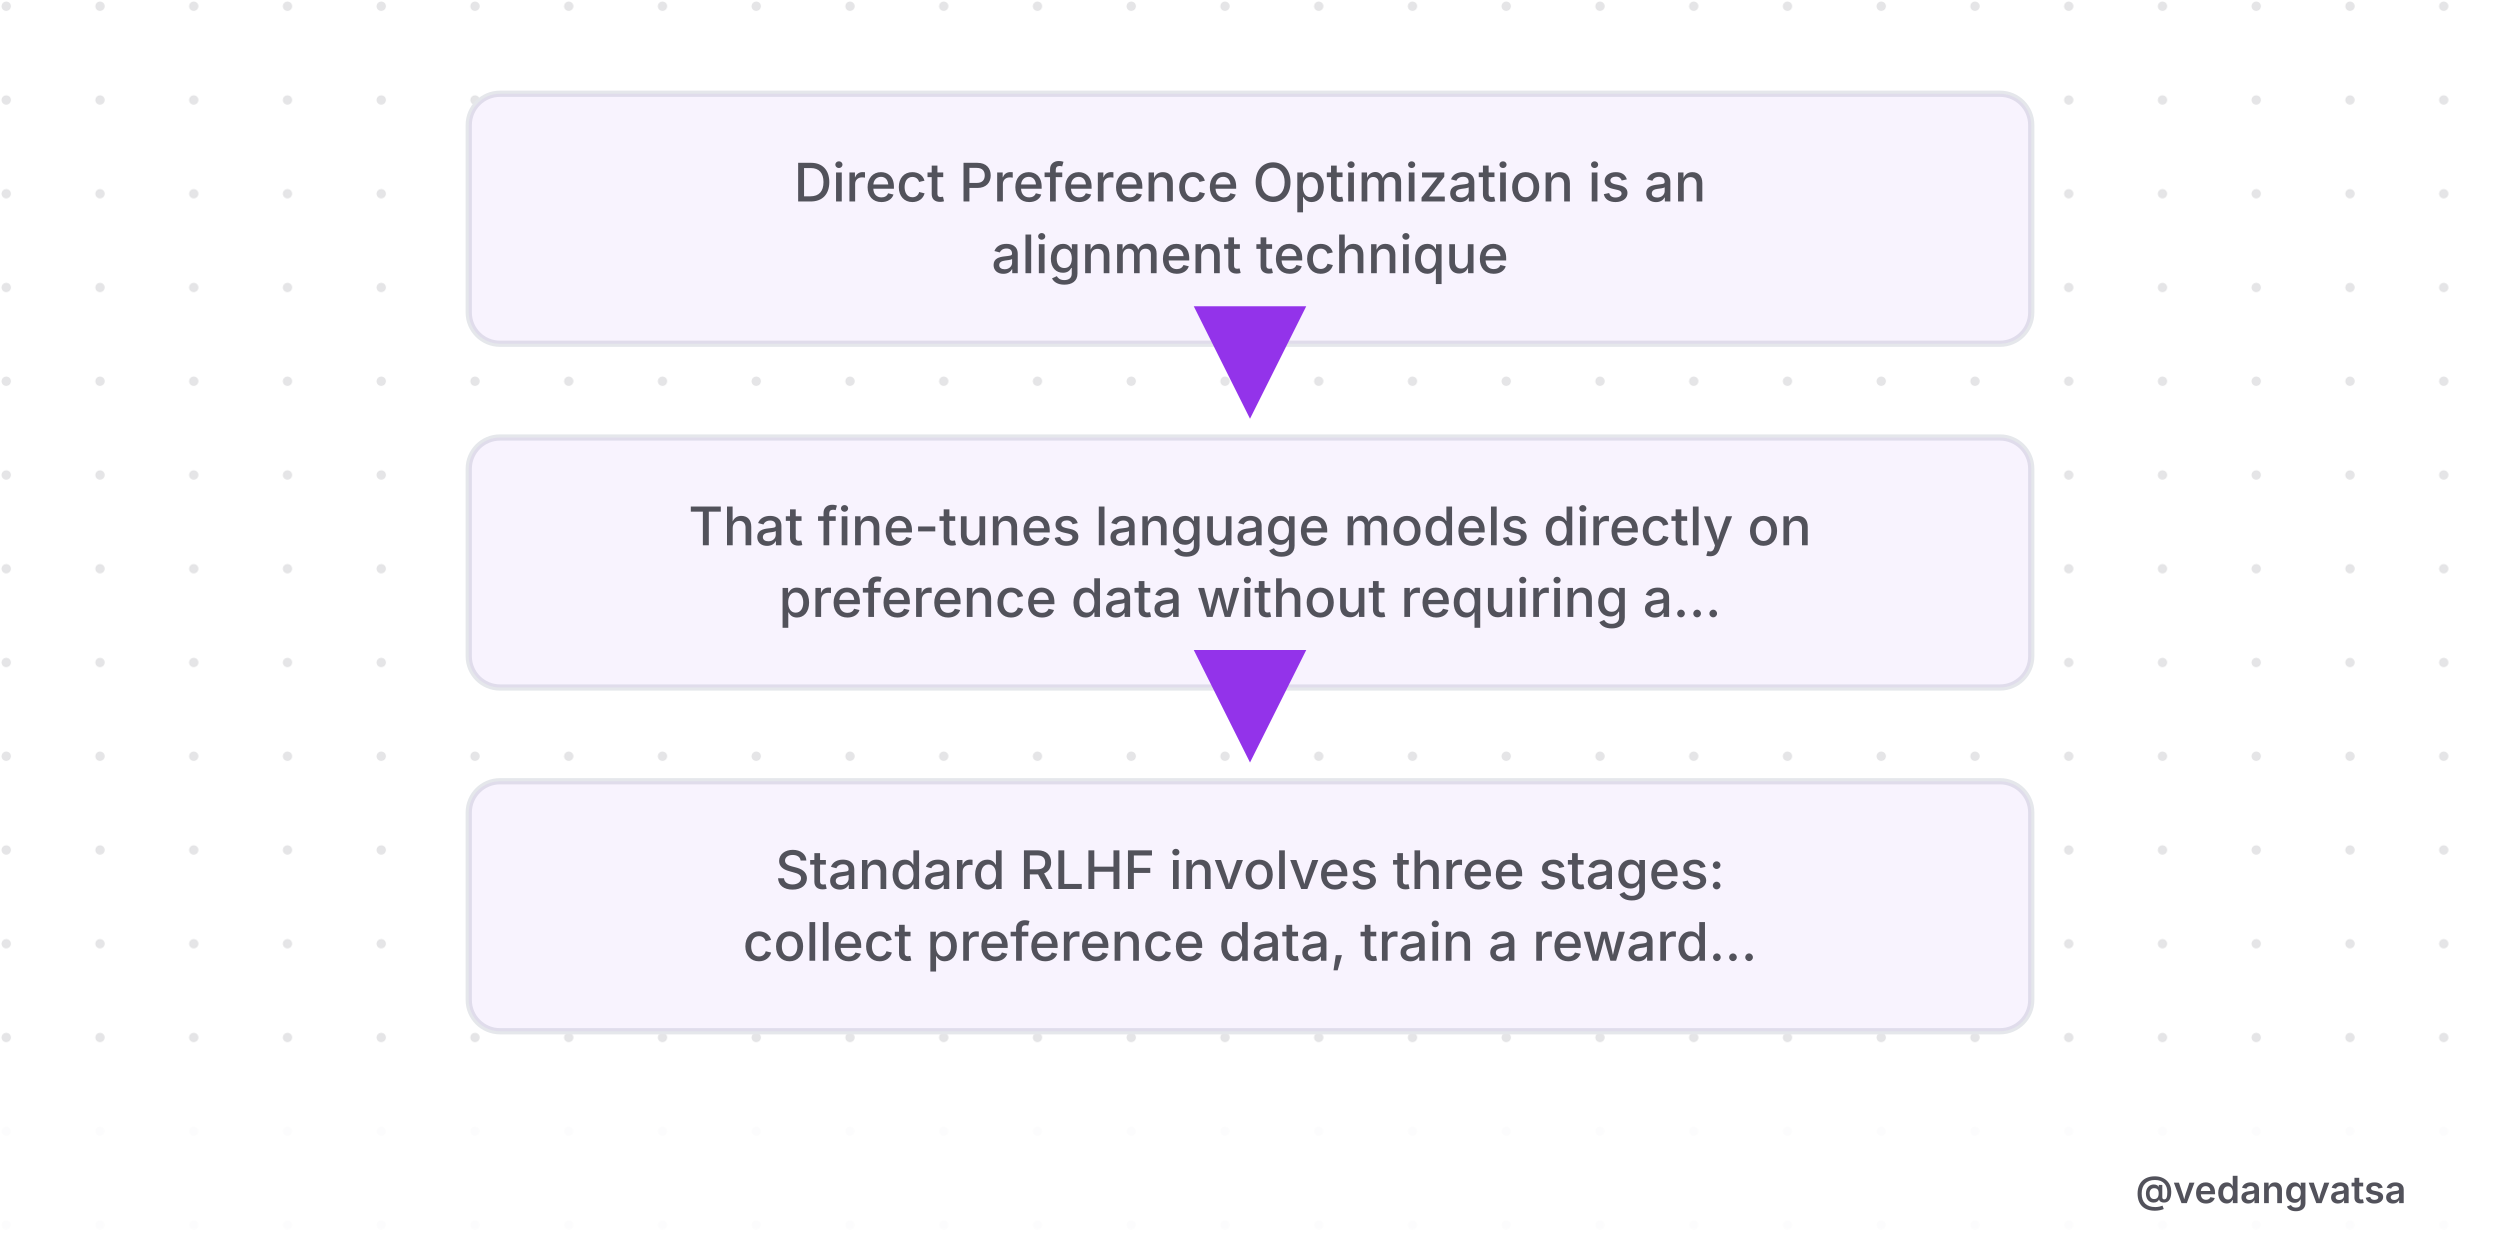
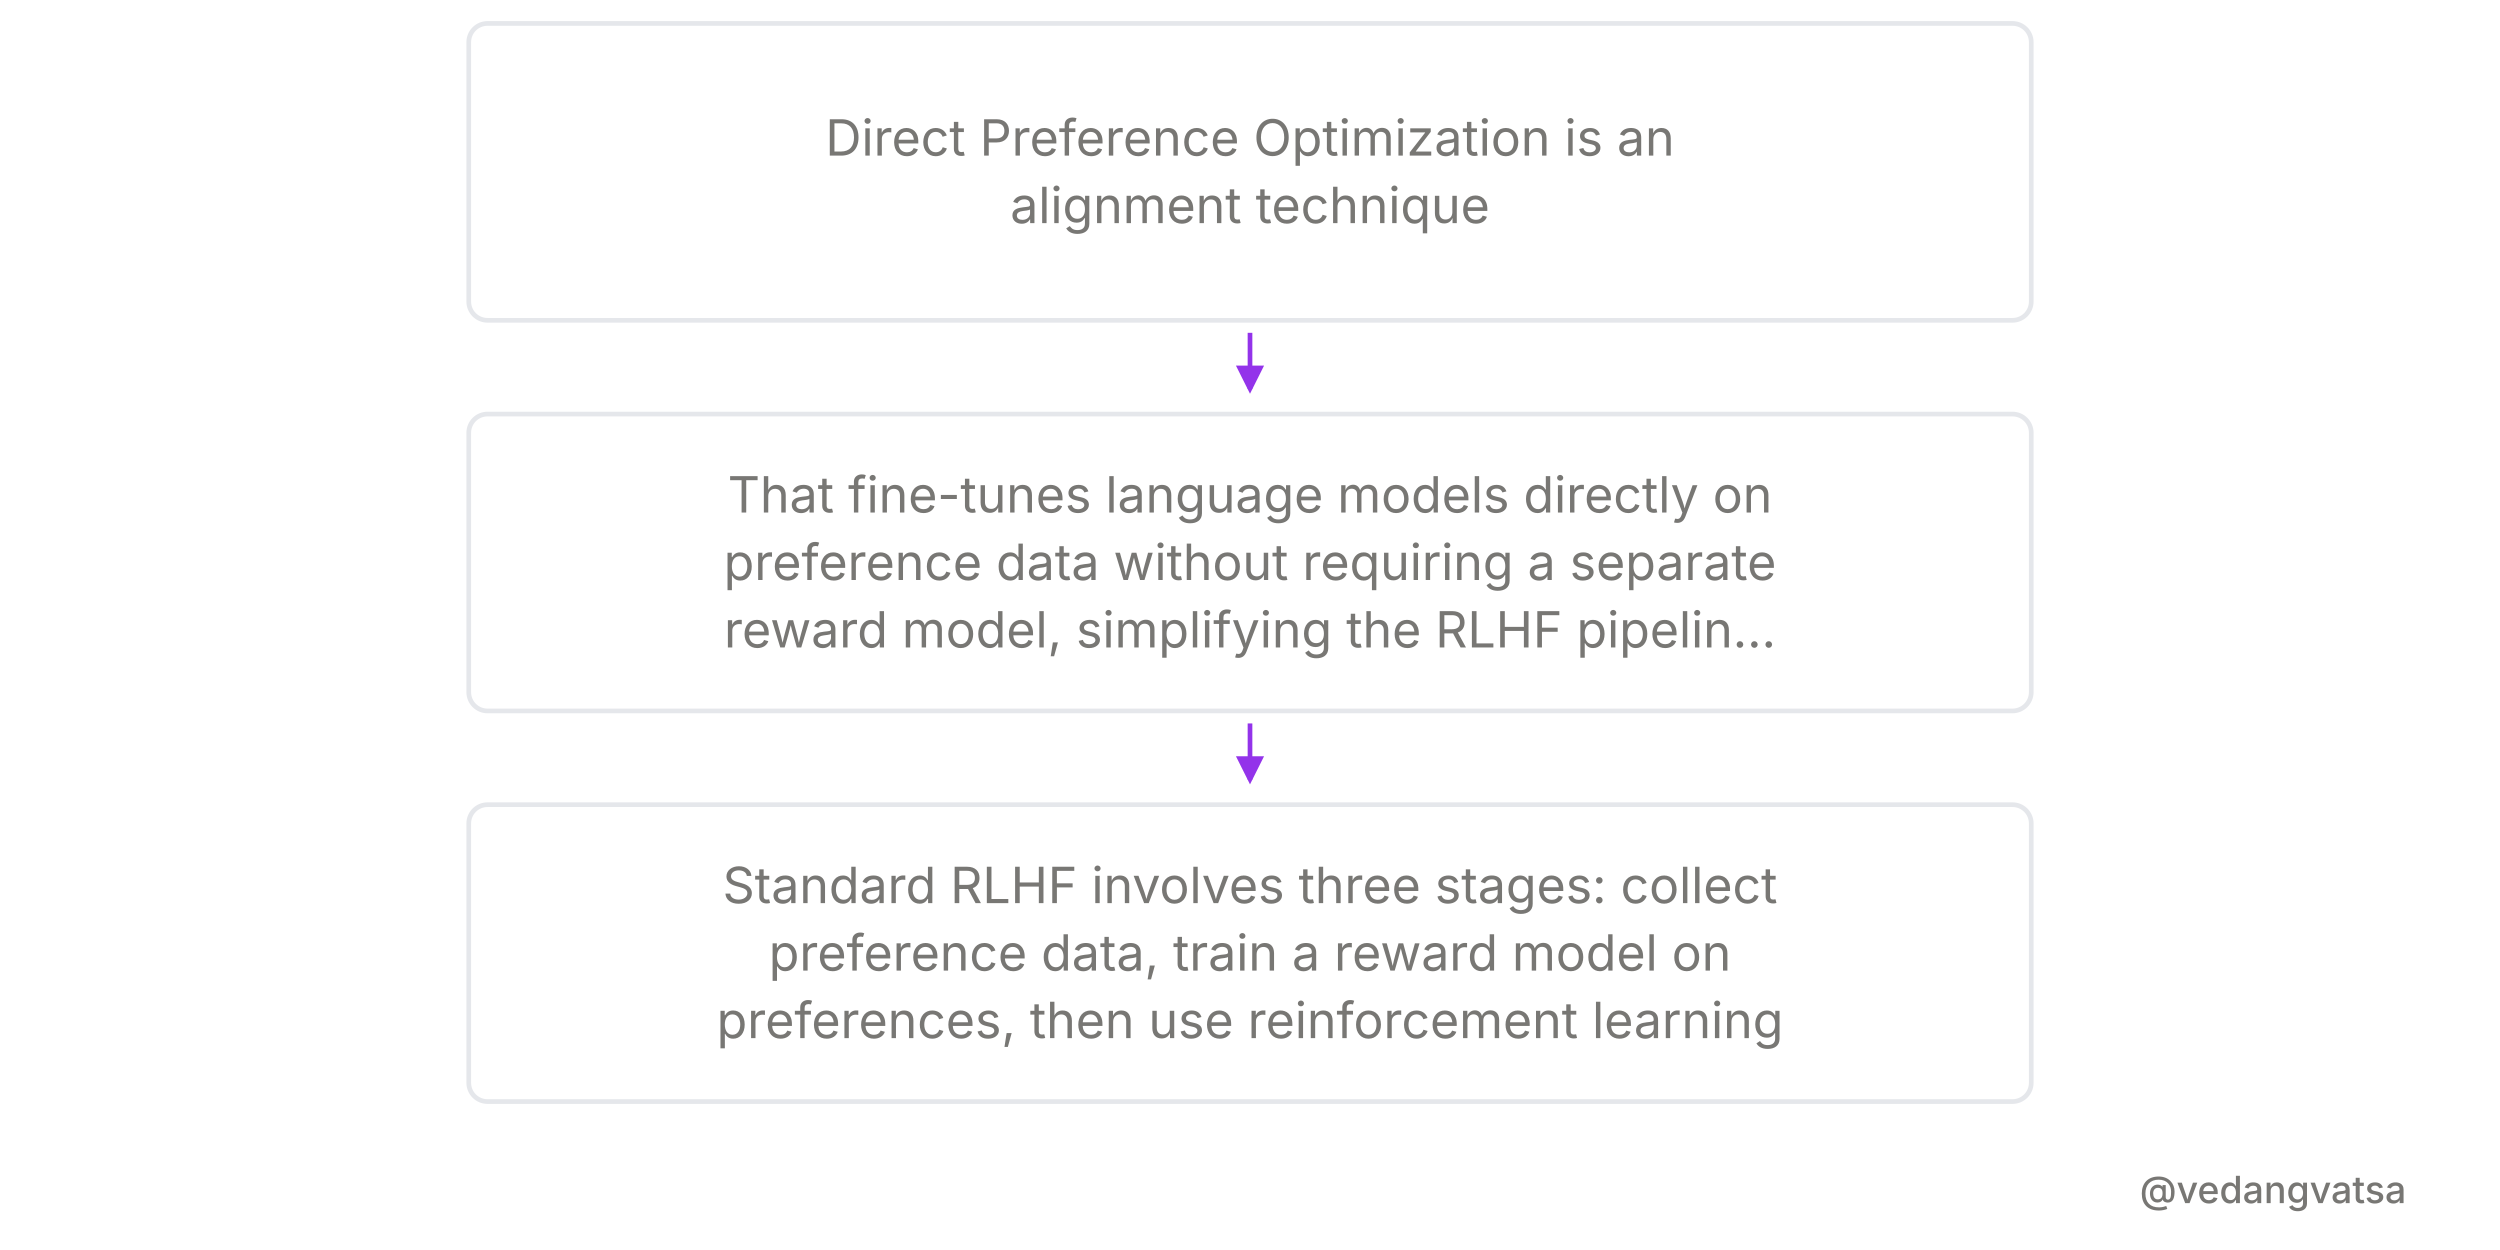
<svg xmlns="http://www.w3.org/2000/svg" viewBox="0 0 800 400" width="800" height="400" style="background-color:#ffffff">
  <defs>
-     <pattern id="grid" width="30" height="30" patternUnits="userSpaceOnUse">
-       <circle cx="2" cy="2" r="1.5" fill="#52525b" opacity="0.15" />
-     </pattern>
-     <marker id="arrow" markerWidth="12" markerHeight="12" refX="10" refY="6" orient="auto">
-       <path d="M 0 0 L 12 6 L 0 12 z" fill="#9333ea" />
+     <marker id="arrow" markerWidth="6" markerHeight="6" refX="5" refY="3" orient="auto">
+       <path d="M 0 0 L 6 3 L 0 6 z" fill="#9333ea" />
    </marker>
  </defs>
  <rect width="800" height="400" fill="#ffffff" />
-   <rect width="800" height="400" fill="url(#grid)" />
  <g>
-     <rect x="150" y="30" width="500" height="80" rx="10" fill="#ffffff" stroke="#e5e7eb" stroke-width="2" />
-     <rect x="150" y="30" width="500" height="80" rx="10" fill="rgba(147,51,234,0.06)" />
-     <text x="400" y="64.475" font-family="'Inter',sans-serif" font-weight="500" font-size="17" fill="#52525b" text-anchor="middle">Direct Preference Optimization is an</text>
-     <text x="400" y="87.425" font-family="'Inter',sans-serif" font-weight="500" font-size="17" fill="#52525b" text-anchor="middle">alignment technique</text>
-     <line x1="400" y1="114" x2="400" y2="128" stroke="#9333ea" stroke-width="3" marker-end="url(#arrow)" />
-     <rect x="150" y="140" width="500" height="80" rx="10" fill="#ffffff" stroke="#e5e7eb" stroke-width="2" />
-     <rect x="150" y="140" width="500" height="80" rx="10" fill="rgba(147,51,234,0.06)" />
-     <text x="400" y="174.475" font-family="'Inter',sans-serif" font-weight="500" font-size="17" fill="#52525b" text-anchor="middle">That fine-tunes language models directly on</text>
-     <text x="400" y="197.425" font-family="'Inter',sans-serif" font-weight="500" font-size="17" fill="#52525b" text-anchor="middle">preference data without requiring a...</text>
-     <line x1="400" y1="224" x2="400" y2="238" stroke="#9333ea" stroke-width="3" marker-end="url(#arrow)" />
-     <rect x="150" y="250" width="500" height="80" rx="10" fill="#ffffff" stroke="#e5e7eb" stroke-width="2" />
-     <rect x="150" y="250" width="500" height="80" rx="10" fill="rgba(147,51,234,0.06)" />
-     <text x="400" y="284.475" font-family="'Inter',sans-serif" font-weight="500" font-size="17" fill="#52525b" text-anchor="middle">Standard RLHF involves three stages:</text>
-     <text x="400" y="307.425" font-family="'Inter',sans-serif" font-weight="500" font-size="17" fill="#52525b" text-anchor="middle">collect preference data, train a reward...</text>
+     <rect x="150" y="7.5" width="500" height="95" rx="6" fill="#ffffff" stroke="#e5e7eb" stroke-width="1.5" />
+     <text x="400" y="49.8" font-family="'Inter',sans-serif" font-weight="400" font-size="16" fill="#787774" text-anchor="middle">Direct Preference Optimization is an</text>
+     <text x="400" y="71.4" font-family="'Inter',sans-serif" font-weight="400" font-size="16" fill="#787774" text-anchor="middle">alignment technique</text>
+     <line x1="400" y1="106.5" x2="400" y2="124.5" stroke="#9333ea" stroke-width="1.5" marker-end="url(#arrow)" />
+     <rect x="150" y="132.5" width="500" height="95" rx="6" fill="#ffffff" stroke="#e5e7eb" stroke-width="1.5" />
+     <text x="400" y="164" font-family="'Inter',sans-serif" font-weight="400" font-size="16" fill="#787774" text-anchor="middle">That fine-tunes language models directly on</text>
+     <text x="400" y="185.6" font-family="'Inter',sans-serif" font-weight="400" font-size="16" fill="#787774" text-anchor="middle">preference data without requiring a separate</text>
+     <text x="400" y="207.2" font-family="'Inter',sans-serif" font-weight="400" font-size="16" fill="#787774" text-anchor="middle">reward model, simplifying the RLHF pipelin...</text>
+     <line x1="400" y1="231.5" x2="400" y2="249.5" stroke="#9333ea" stroke-width="1.5" marker-end="url(#arrow)" />
+     <rect x="150" y="257.5" width="500" height="95" rx="6" fill="#ffffff" stroke="#e5e7eb" stroke-width="1.5" />
+     <text x="400" y="289" font-family="'Inter',sans-serif" font-weight="400" font-size="16" fill="#787774" text-anchor="middle">Standard RLHF involves three stages: collect</text>
+     <text x="400" y="310.6" font-family="'Inter',sans-serif" font-weight="400" font-size="16" fill="#787774" text-anchor="middle">preference data, train a reward model on</text>
+     <text x="400" y="332.2" font-family="'Inter',sans-serif" font-weight="400" font-size="16" fill="#787774" text-anchor="middle">preferences, then use reinforcement learning</text>
  </g>
  <rect x="0" y="360" width="800" height="40" fill="#ffffff" opacity="0.9" />
-   <text x="770" y="385" font-family="'Inter',sans-serif" font-weight="600" font-size="12" fill="#52525b" text-anchor="end">@vedangvatsa</text>
+   <text x="770" y="385" font-family="'Inter',sans-serif" font-weight="500" font-size="12" fill="#787774" text-anchor="end">@vedangvatsa</text>
</svg>
